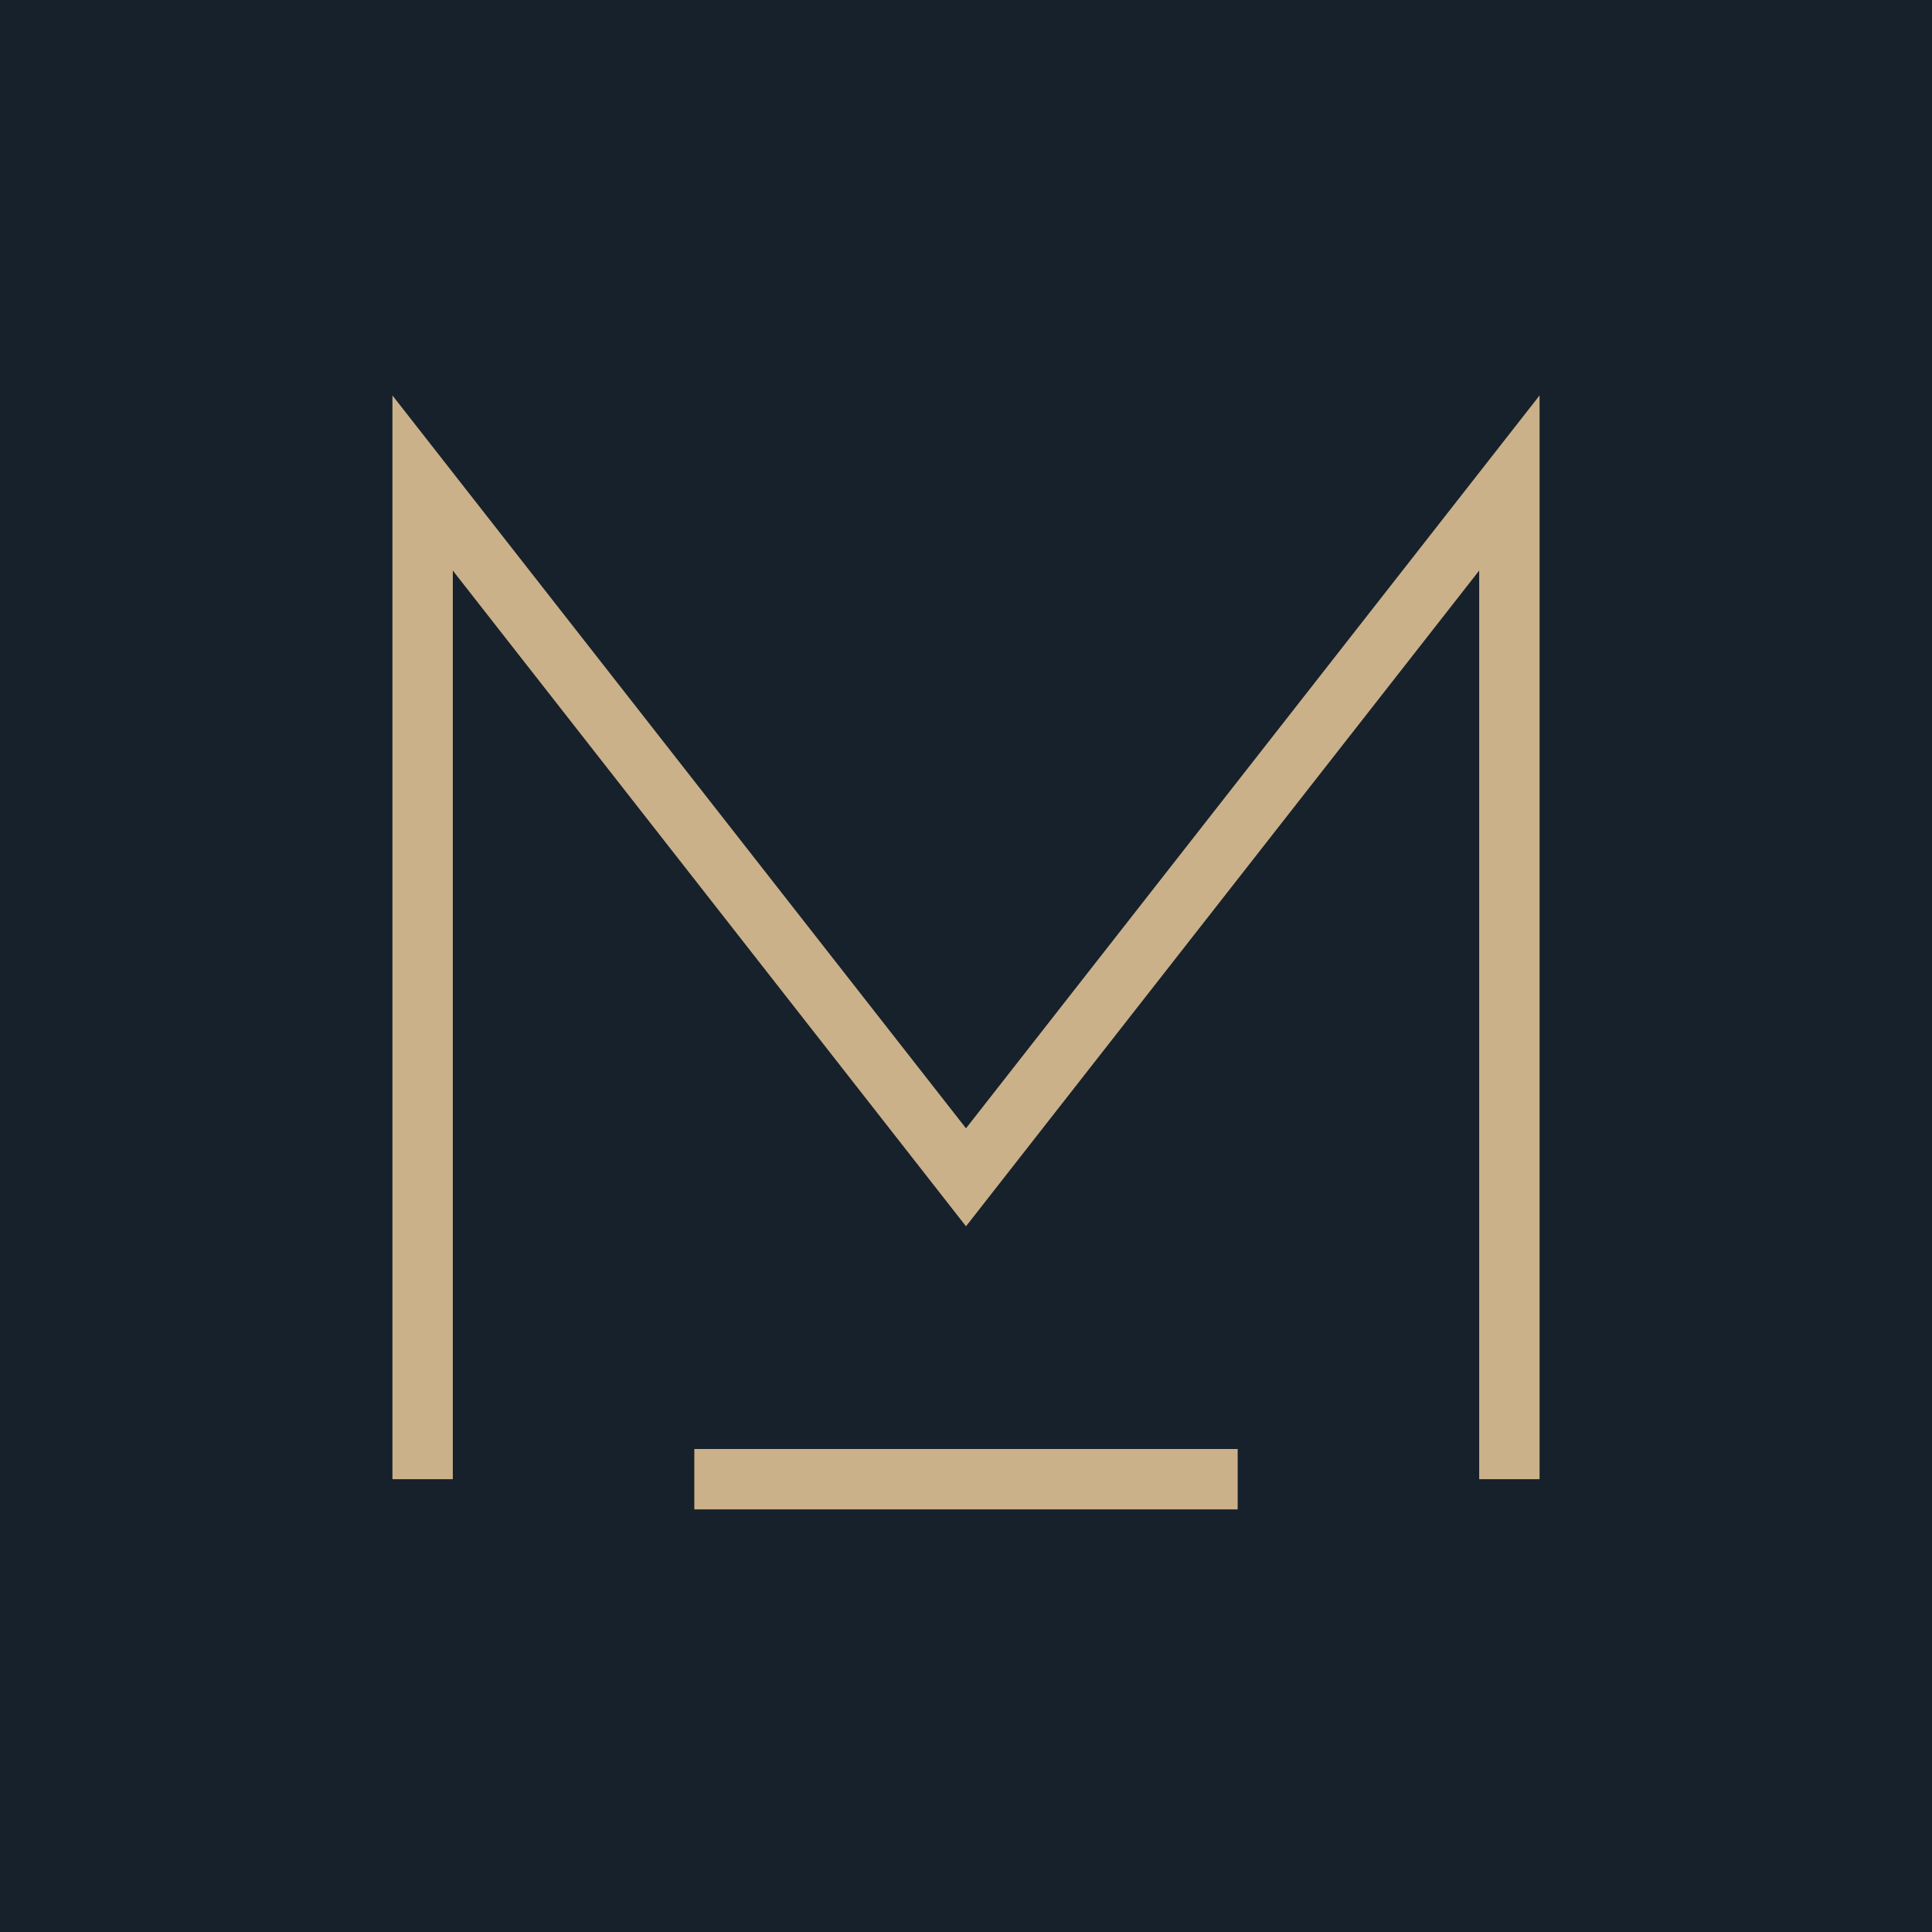
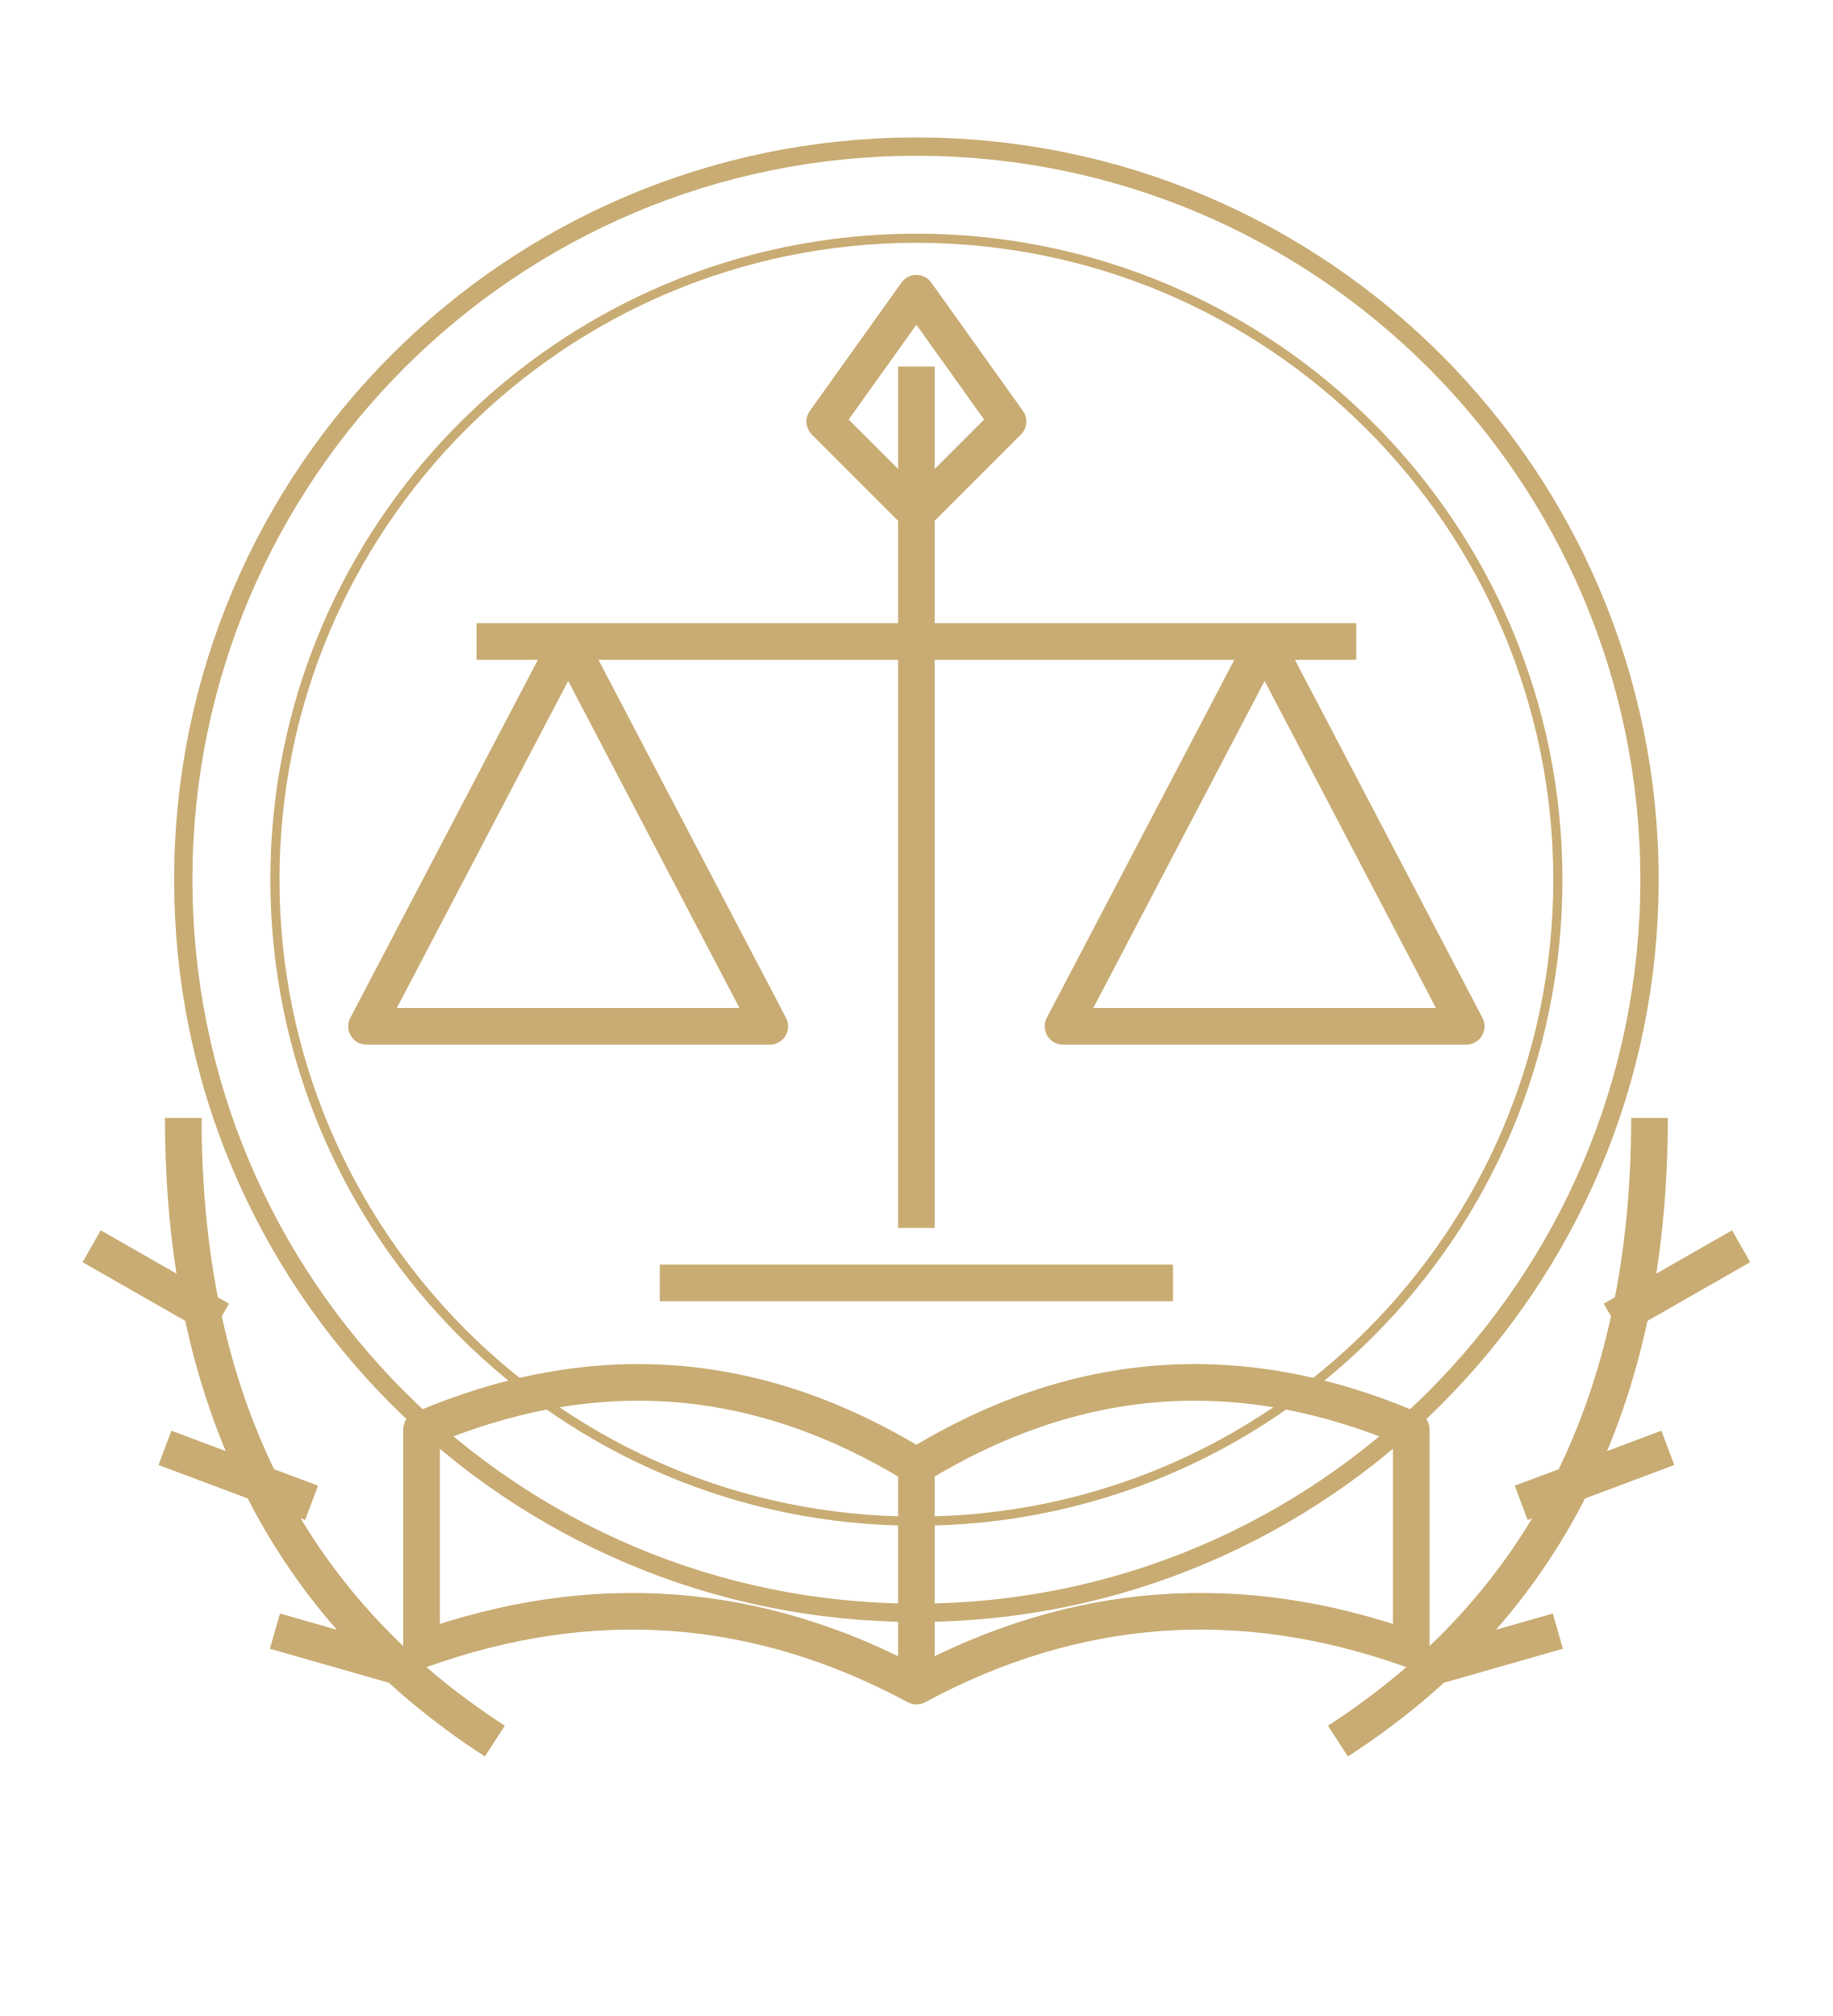
- <svg xmlns="http://www.w3.org/2000/svg" viewBox="0 0 64 64">
-   <rect width="64" height="64" fill="#17212b" />
-   <path d="M14 49V16l18 23 18-23v33M23 49h18" fill="none" stroke="#cab18a" stroke-width="2" />
+ <svg xmlns="http://www.w3.org/2000/svg" color="#c9ac73" viewBox="0 0 100 110" fill="none" aria-label="Original chambers emblem: scales of justice and an open book" role="img">
+   <circle cx="50" cy="48" r="40" stroke="currentColor" />
+   <circle cx="50" cy="48" r="35" stroke="currentColor" stroke-width=".5" />
+   <path d="M50 20v47M26 35h48M31 35L20 56h22L31 35zm38 0L58 56h22L69 35zM36 70h28M50 16l5 7-5 5-5-5 5-7zM23 78q14-6 27 2 13-8 27-2v12q-14-5-27 2-13-7-27-2V78zM50 80v12" stroke="currentColor" stroke-width="2" stroke-linejoin="round" />
+   <path d="M10 61q0 23 17 34M90 61q0 23-17 34M12 72l-7-4m12 14-8-3m13 12-7-2m73-17 7-4m-12 14 8-3m-13 12 7-2" stroke="currentColor" stroke-width="2" />
</svg>
